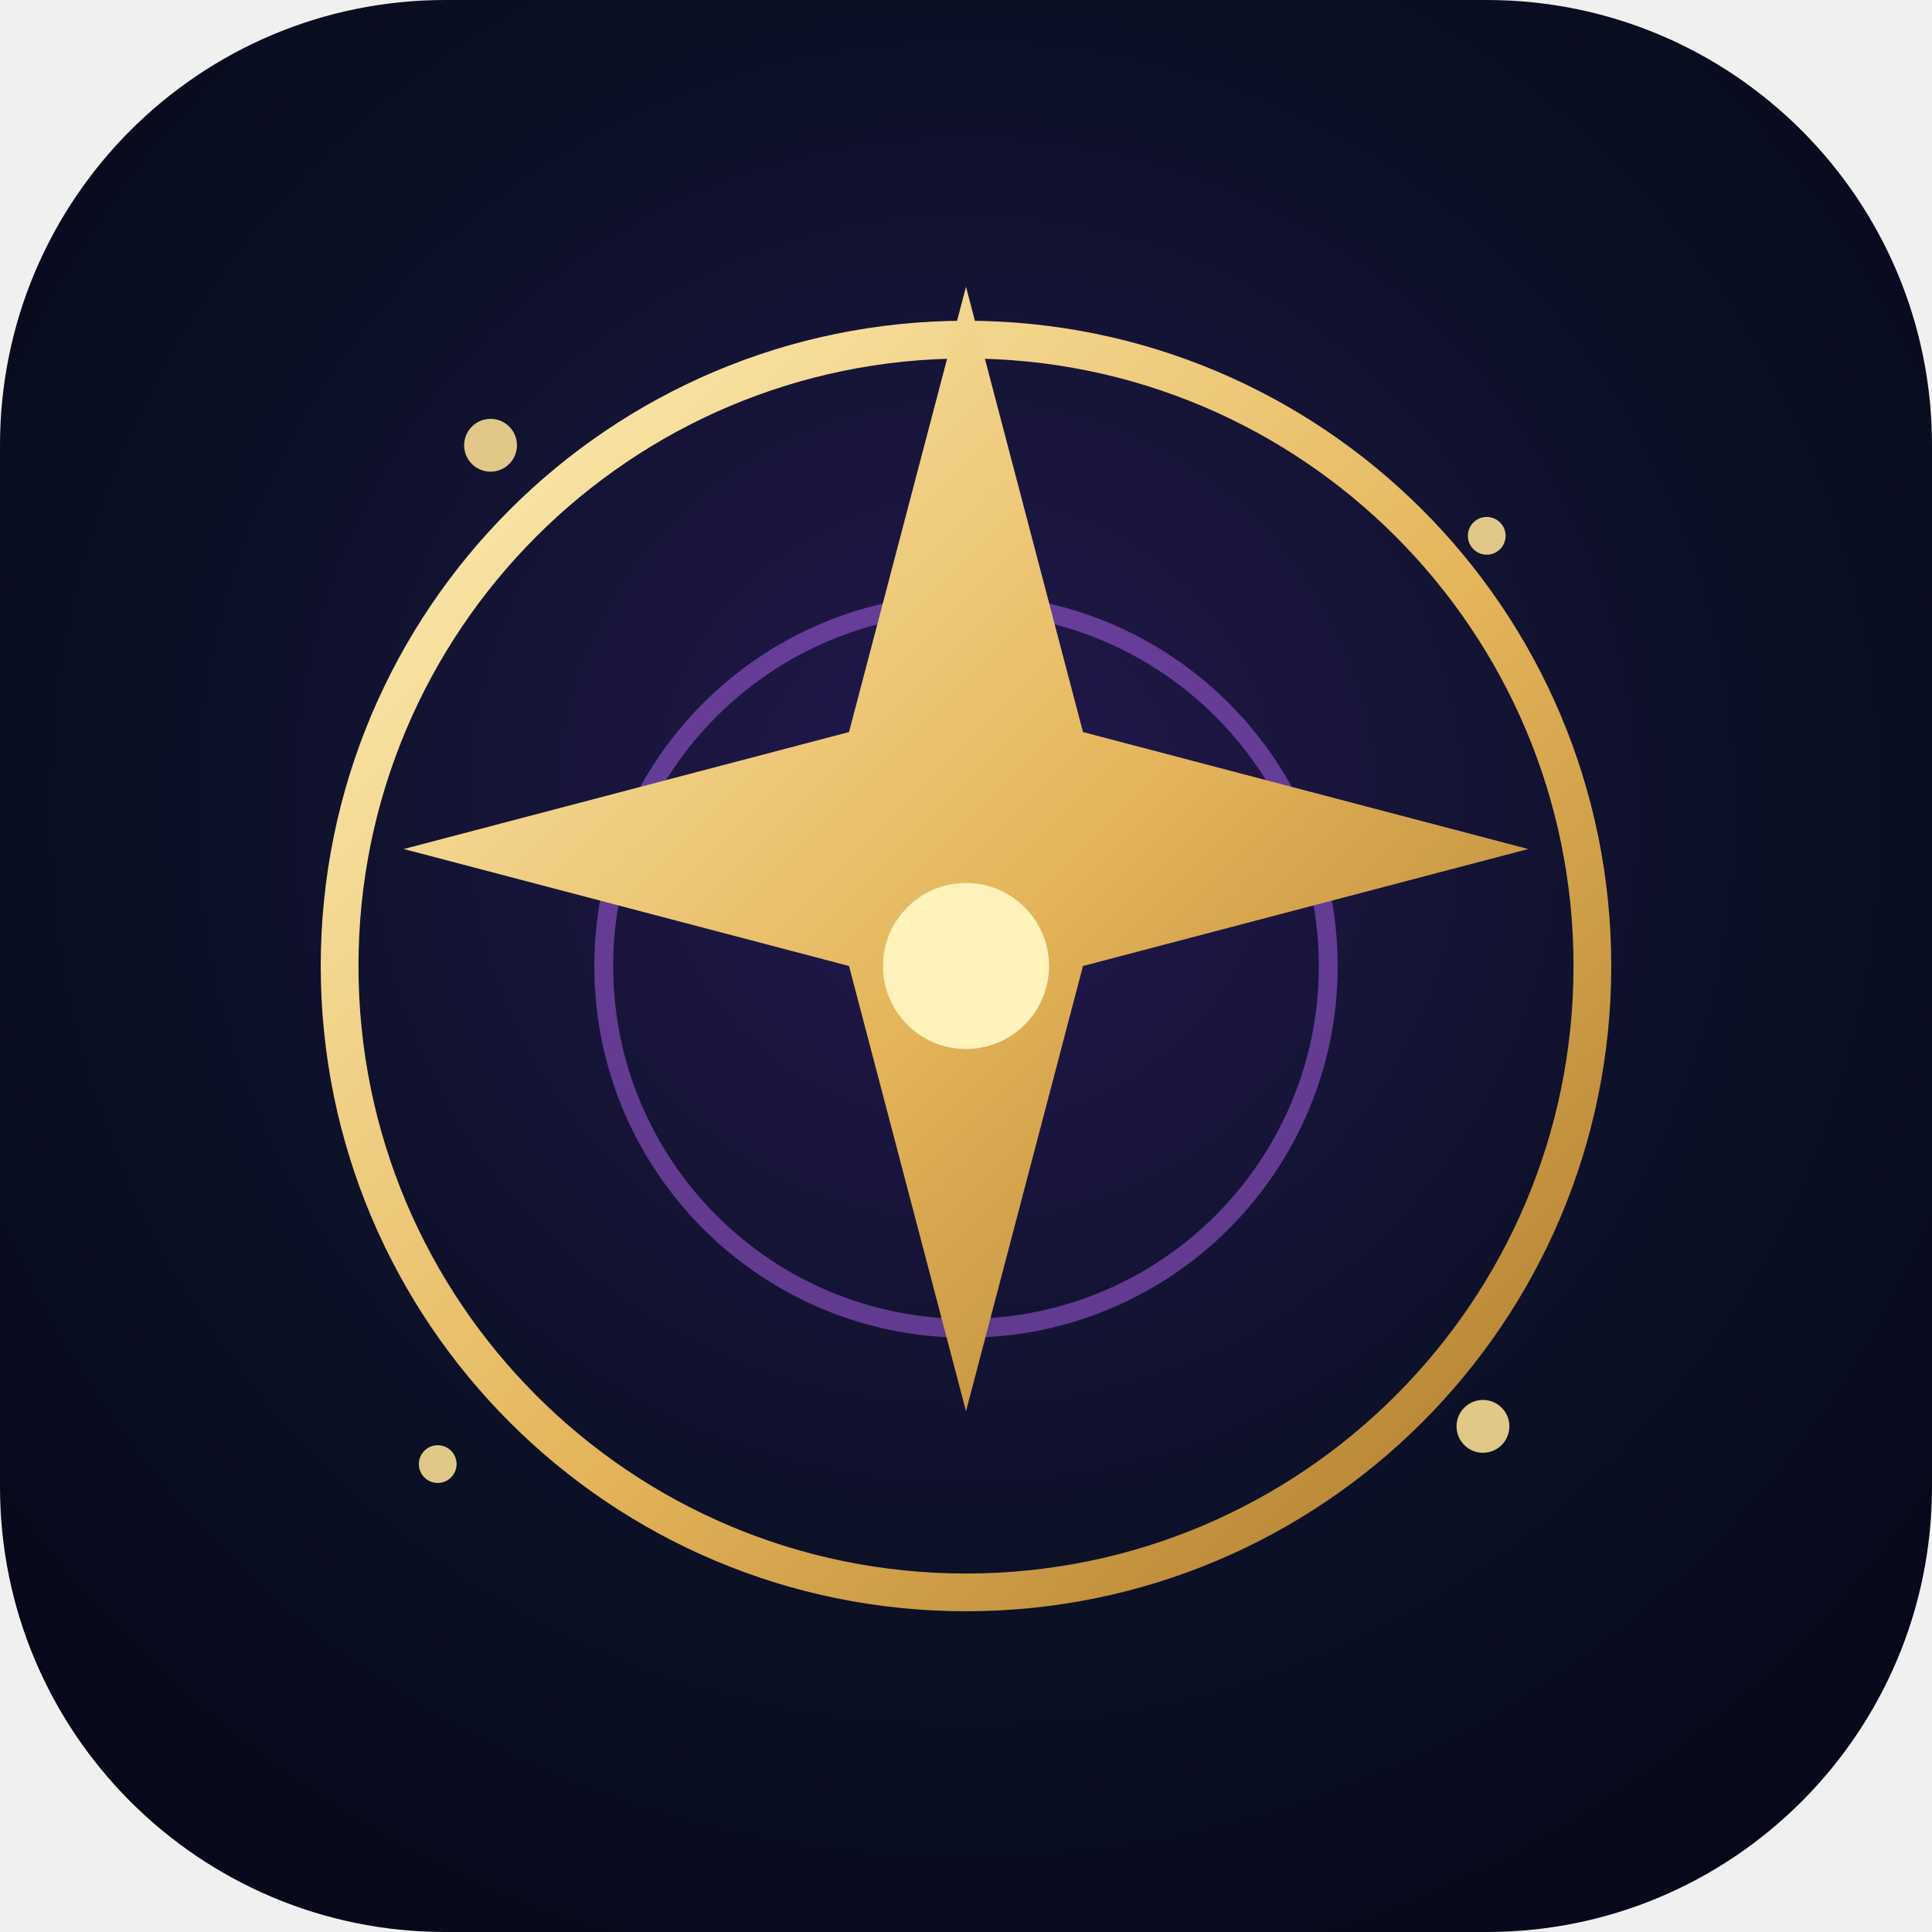
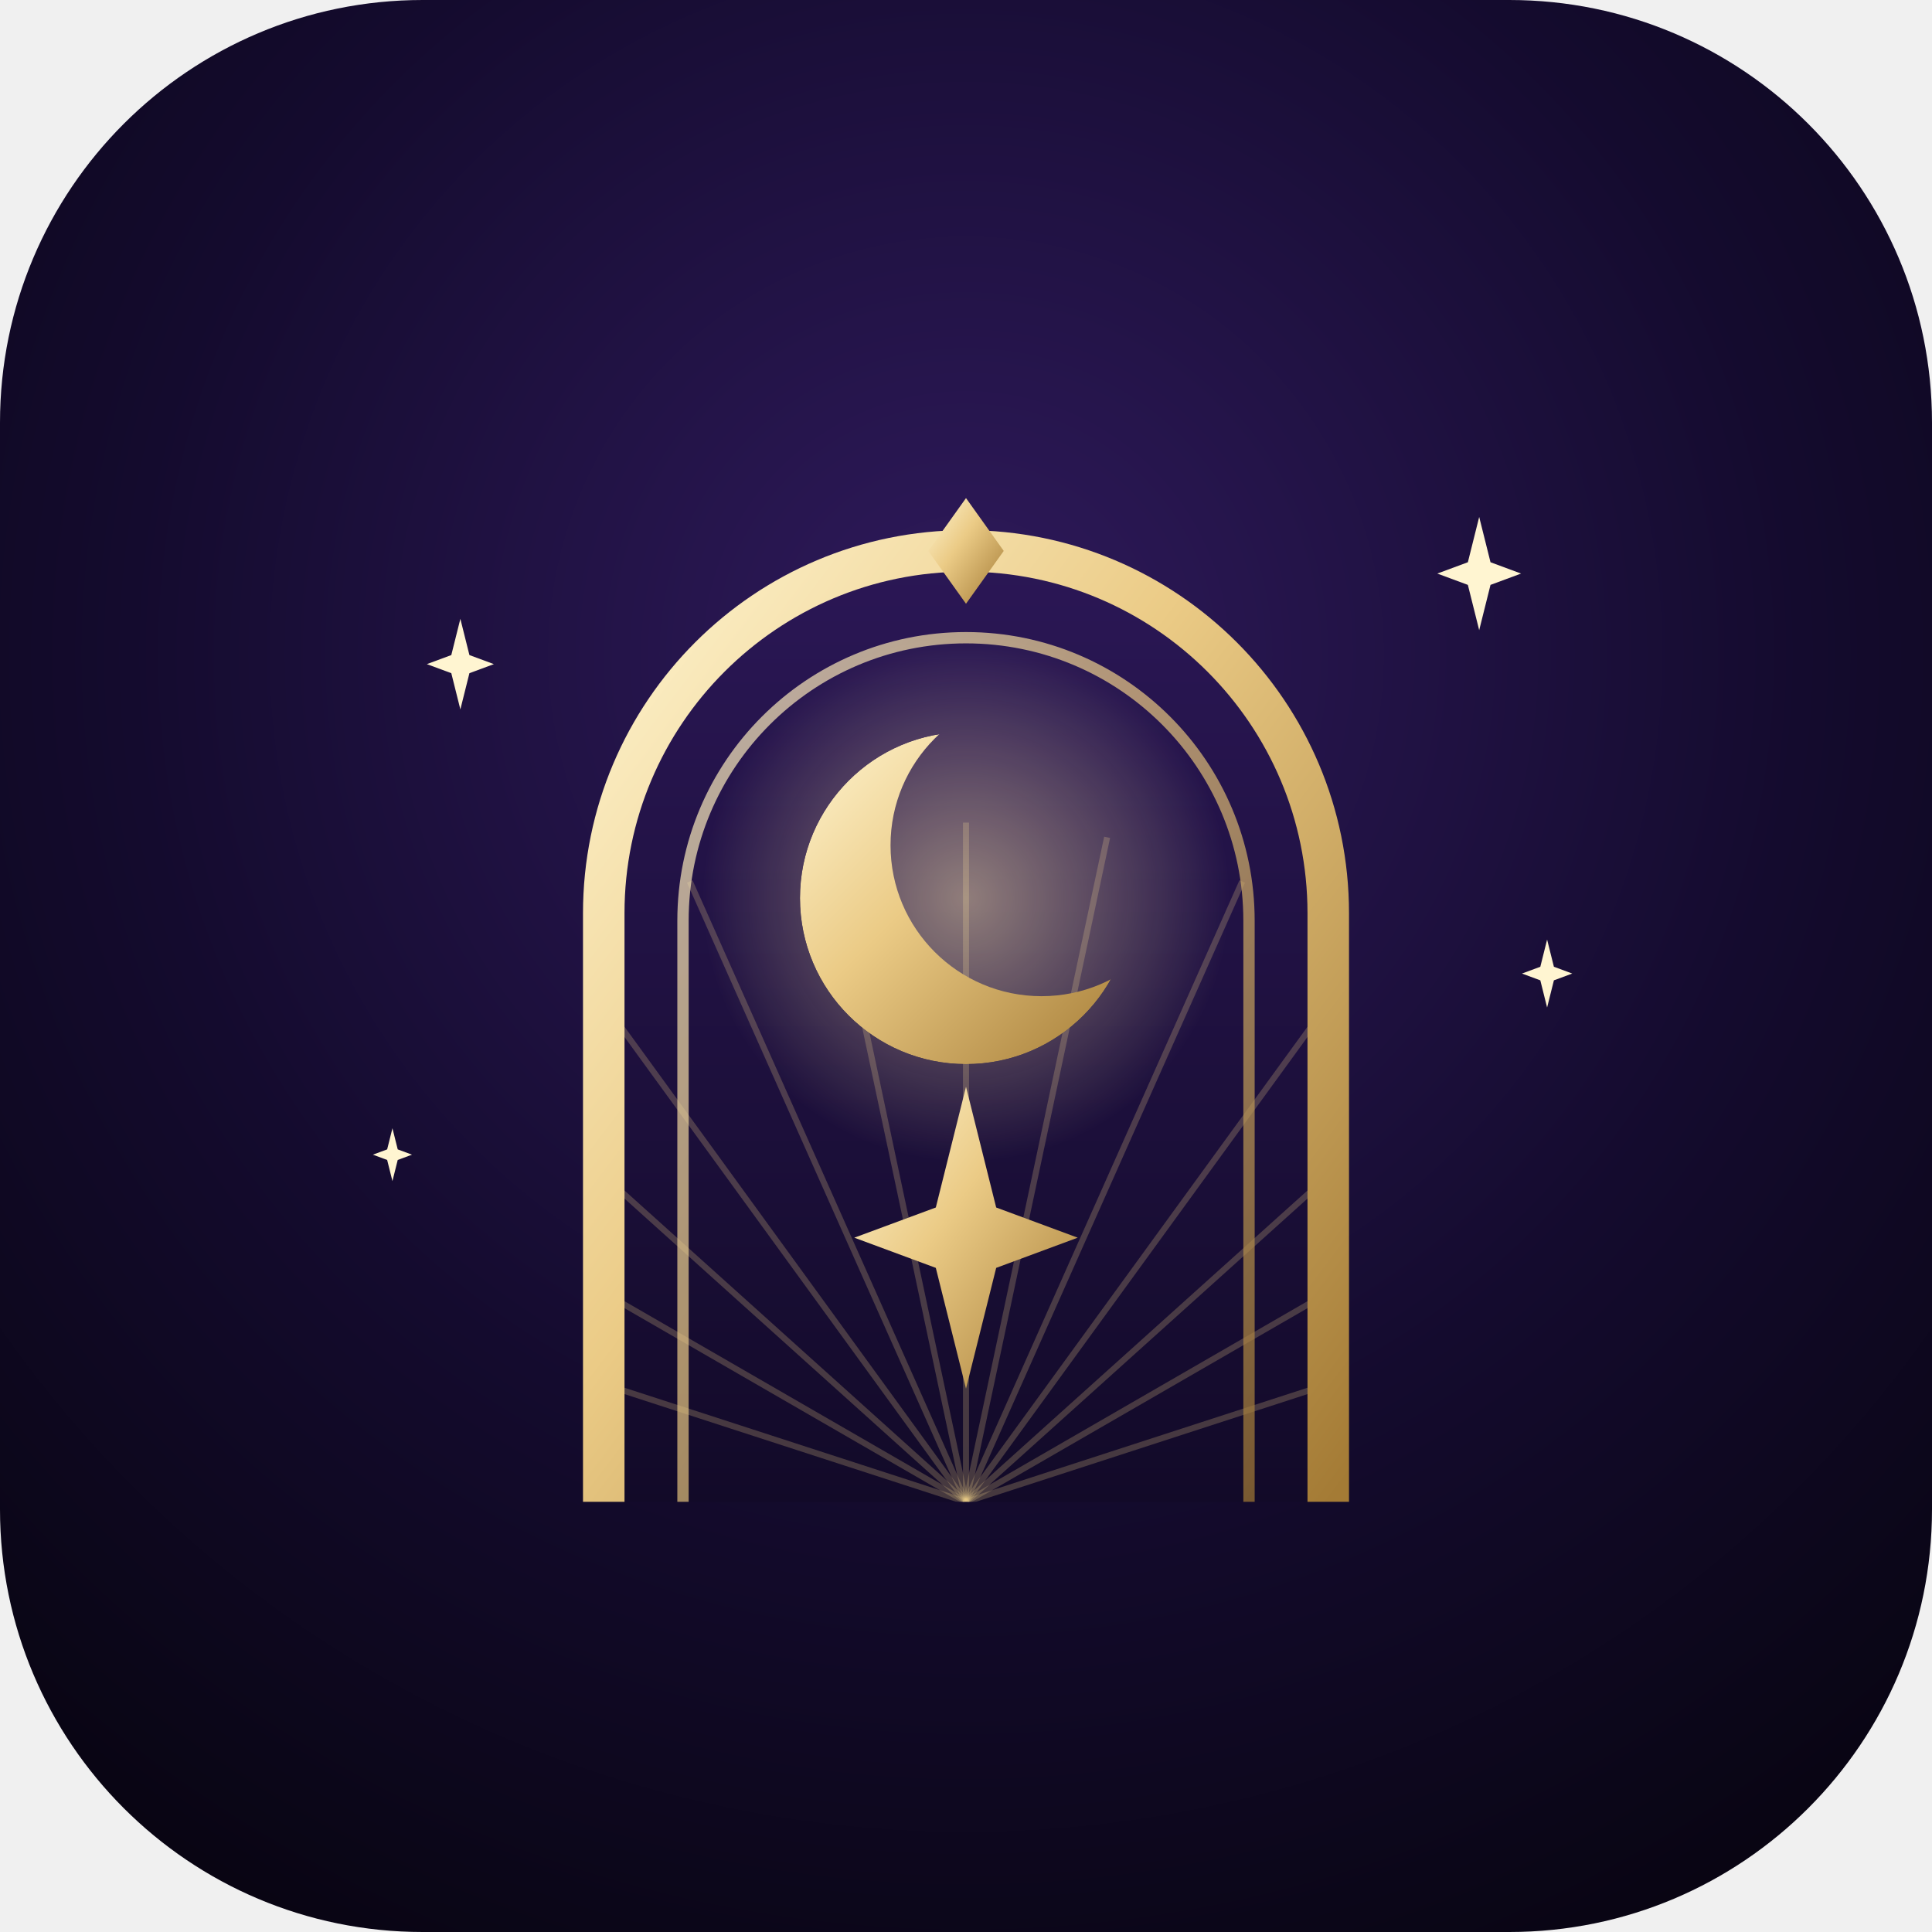
<svg xmlns="http://www.w3.org/2000/svg" viewBox="0 0 512 512">
  <defs>
-     <radialGradient id="bg" cx="50%" cy="42%" r="72%">
-       <stop offset="0%" stop-color="#24184f" />
-       <stop offset="58%" stop-color="#0b1025" />
-       <stop offset="100%" stop-color="#060717" />
+     <radialGradient id="bga" cx="50%" cy="34%" r="78%">
+       <stop offset="0" stop-color="#2f1a5c" />
+       <stop offset=".55" stop-color="#140b2e" />
+       <stop offset="1" stop-color="#07040f" />
    </radialGradient>
-     <linearGradient id="gold" x1="0" y1="0" x2="1" y2="1">
-       <stop offset="0%" stop-color="#fff2bb" />
-       <stop offset="55%" stop-color="#e4b55a" />
-       <stop offset="100%" stop-color="#a9782b" />
+     <linearGradient id="golda" x1="0" y1="0" x2="1" y2="1">
+       <stop offset="0" stop-color="#fff5d1" />
+       <stop offset=".42" stop-color="#ebcb86" />
+       <stop offset="1" stop-color="#a47b35" />
    </linearGradient>
+     <linearGradient id="innena" x1="0" y1="0" x2="0" y2="1">
+       <stop offset="0" stop-color="#2b1756" />
+       <stop offset="1" stop-color="#120a28" />
+     </linearGradient>
+     <radialGradient id="glowa">
+       <stop offset="0" stop-color="#ffe9b0" stop-opacity=".5" />
+       <stop offset="1" stop-color="#ffe9b0" stop-opacity="0" />
+     </radialGradient>
  </defs>
-   <rect width="512" height="512" rx="118" fill="url(#bg)" />
-   <circle cx="256" cy="256" r="166" fill="none" stroke="url(#gold)" stroke-width="10" />
-   <circle cx="256" cy="256" r="96" fill="none" stroke="#be6cff" stroke-width="5" opacity=".45" />
-   <path d="M256 76l31 118 118 31-118 31-31 118-31-118-118-31 118-31z" fill="url(#gold)" />
-   <circle cx="256" cy="256" r="22" fill="#fff2bb" />
-   <g fill="#f7dc91" opacity=".9">
-     <circle cx="130" cy="118" r="7" />
-     <circle cx="394" cy="142" r="5" />
-     <circle cx="116" cy="388" r="5" />
-     <circle cx="393" cy="378" r="7" />
+   <rect width="512" height="512" rx="112" fill="url(#bga)" />
+   <g transform="translate(0 6) ">
+     <path d="M160,392 V236 A96,96 0 0 1 352,236 V392 Z" fill="url(#innena)" />
+     <clipPath id="pca">
+       <path d="M160,392 V236 A96,96 0 0 1 352,236 V392 Z" />
+     </clipPath>
+     <g clip-path="url(#pca)">
+       <line x1="256" y1="392" x2="427.2" y2="336.4" stroke="#ebcb86" stroke-width="1.6" opacity=".24" />
+       <line x1="256" y1="392" x2="411.9" y2="302.0" stroke="#ebcb86" stroke-width="1.6" opacity=".24" />
+       <line x1="256" y1="392" x2="389.8" y2="271.6" stroke="#ebcb86" stroke-width="1.6" opacity=".24" />
+       <line x1="256" y1="392" x2="361.8" y2="246.4" stroke="#ebcb86" stroke-width="1.6" opacity=".24" />
+       <line x1="256" y1="392" x2="329.2" y2="227.6" stroke="#ebcb86" stroke-width="1.6" opacity=".24" />
+       <line x1="256" y1="392" x2="293.4" y2="215.9" stroke="#ebcb86" stroke-width="1.6" opacity=".24" />
+       <line x1="256" y1="392" x2="256.0" y2="212.0" stroke="#ebcb86" stroke-width="1.6" opacity=".24" />
+       <line x1="256" y1="392" x2="218.6" y2="215.9" stroke="#ebcb86" stroke-width="1.6" opacity=".24" />
+       <line x1="256" y1="392" x2="182.8" y2="227.6" stroke="#ebcb86" stroke-width="1.6" opacity=".24" />
+       <line x1="256" y1="392" x2="150.2" y2="246.4" stroke="#ebcb86" stroke-width="1.6" opacity=".24" />
+       <line x1="256" y1="392" x2="122.2" y2="271.6" stroke="#ebcb86" stroke-width="1.6" opacity=".24" />
+       <line x1="256" y1="392" x2="100.1" y2="302.0" stroke="#ebcb86" stroke-width="1.6" opacity=".24" />
+       <line x1="256" y1="392" x2="84.8" y2="336.4" stroke="#ebcb86" stroke-width="1.6" opacity=".24" />
+     </g>
+     <path d="M181,392 V238 A75,75 0 0 1 331,238 V392" fill="none" stroke="url(#golda)" stroke-width="3" opacity=".7" />
+     <path d="M160,392 V236 A96,96 0 0 1 352,236 V392" fill="none" stroke="url(#golda)" stroke-width="11" />
+     <path d="M256,126 L266,140 L256,154 L246,140 Z" fill="url(#golda)" />
+     <circle cx="256" cy="232" r="70" fill="url(#glowa)" />
+     <mask id="sa">
+       <circle cx="256" cy="232" r="44" fill="#fff" />
+       <circle cx="276" cy="218" r="40" fill="#000" />
+     </mask>
+     <circle cx="256" cy="232" r="44" fill="url(#golda)" mask="url(#sa)" />
+     <path fill="url(#golda)" d="M256,282 L264.0,314.0 L285.6,322 L264.0,330.0 L256,362 L248.0,330.0 L226.4,322 L248.0,314.0 Z" />
+     <line x1="120" y1="392" x2="392" y2="392" stroke="url(#golda)" stroke-width="8" stroke-linecap="round" />
+     <line x1="150" y1="412" x2="362" y2="412" stroke="url(#golda)" stroke-width="3.5" stroke-linecap="round" opacity=".75" />
+     <path fill="#fff5d1" d="M122,158 L124.4,167.6 L130.88,170 L124.4,172.4 L122,182 L119.6,172.4 L113.12,170 L119.6,167.6 Z" />
+     <path fill="#fff5d1" d="M392,131 L395.0,143.0 L403.1,146 L395.0,149.0 L392,161 L389.0,149.0 L380.9,146 L389.0,143.0 Z" />
+     <path fill="#fff5d1" d="M410,243 L411.8,250.2 L416.66,252 L411.8,253.8 L410,261 L408.2,253.8 L403.34,252 L408.2,250.2 Z" />
+     <path fill="#fff5d1" d="M104,293 L105.4,298.6 L109.18,300 L105.4,301.4 L104,307 L102.6,301.4 L98.82,300 L102.6,298.6 Z" />
  </g>
</svg>
